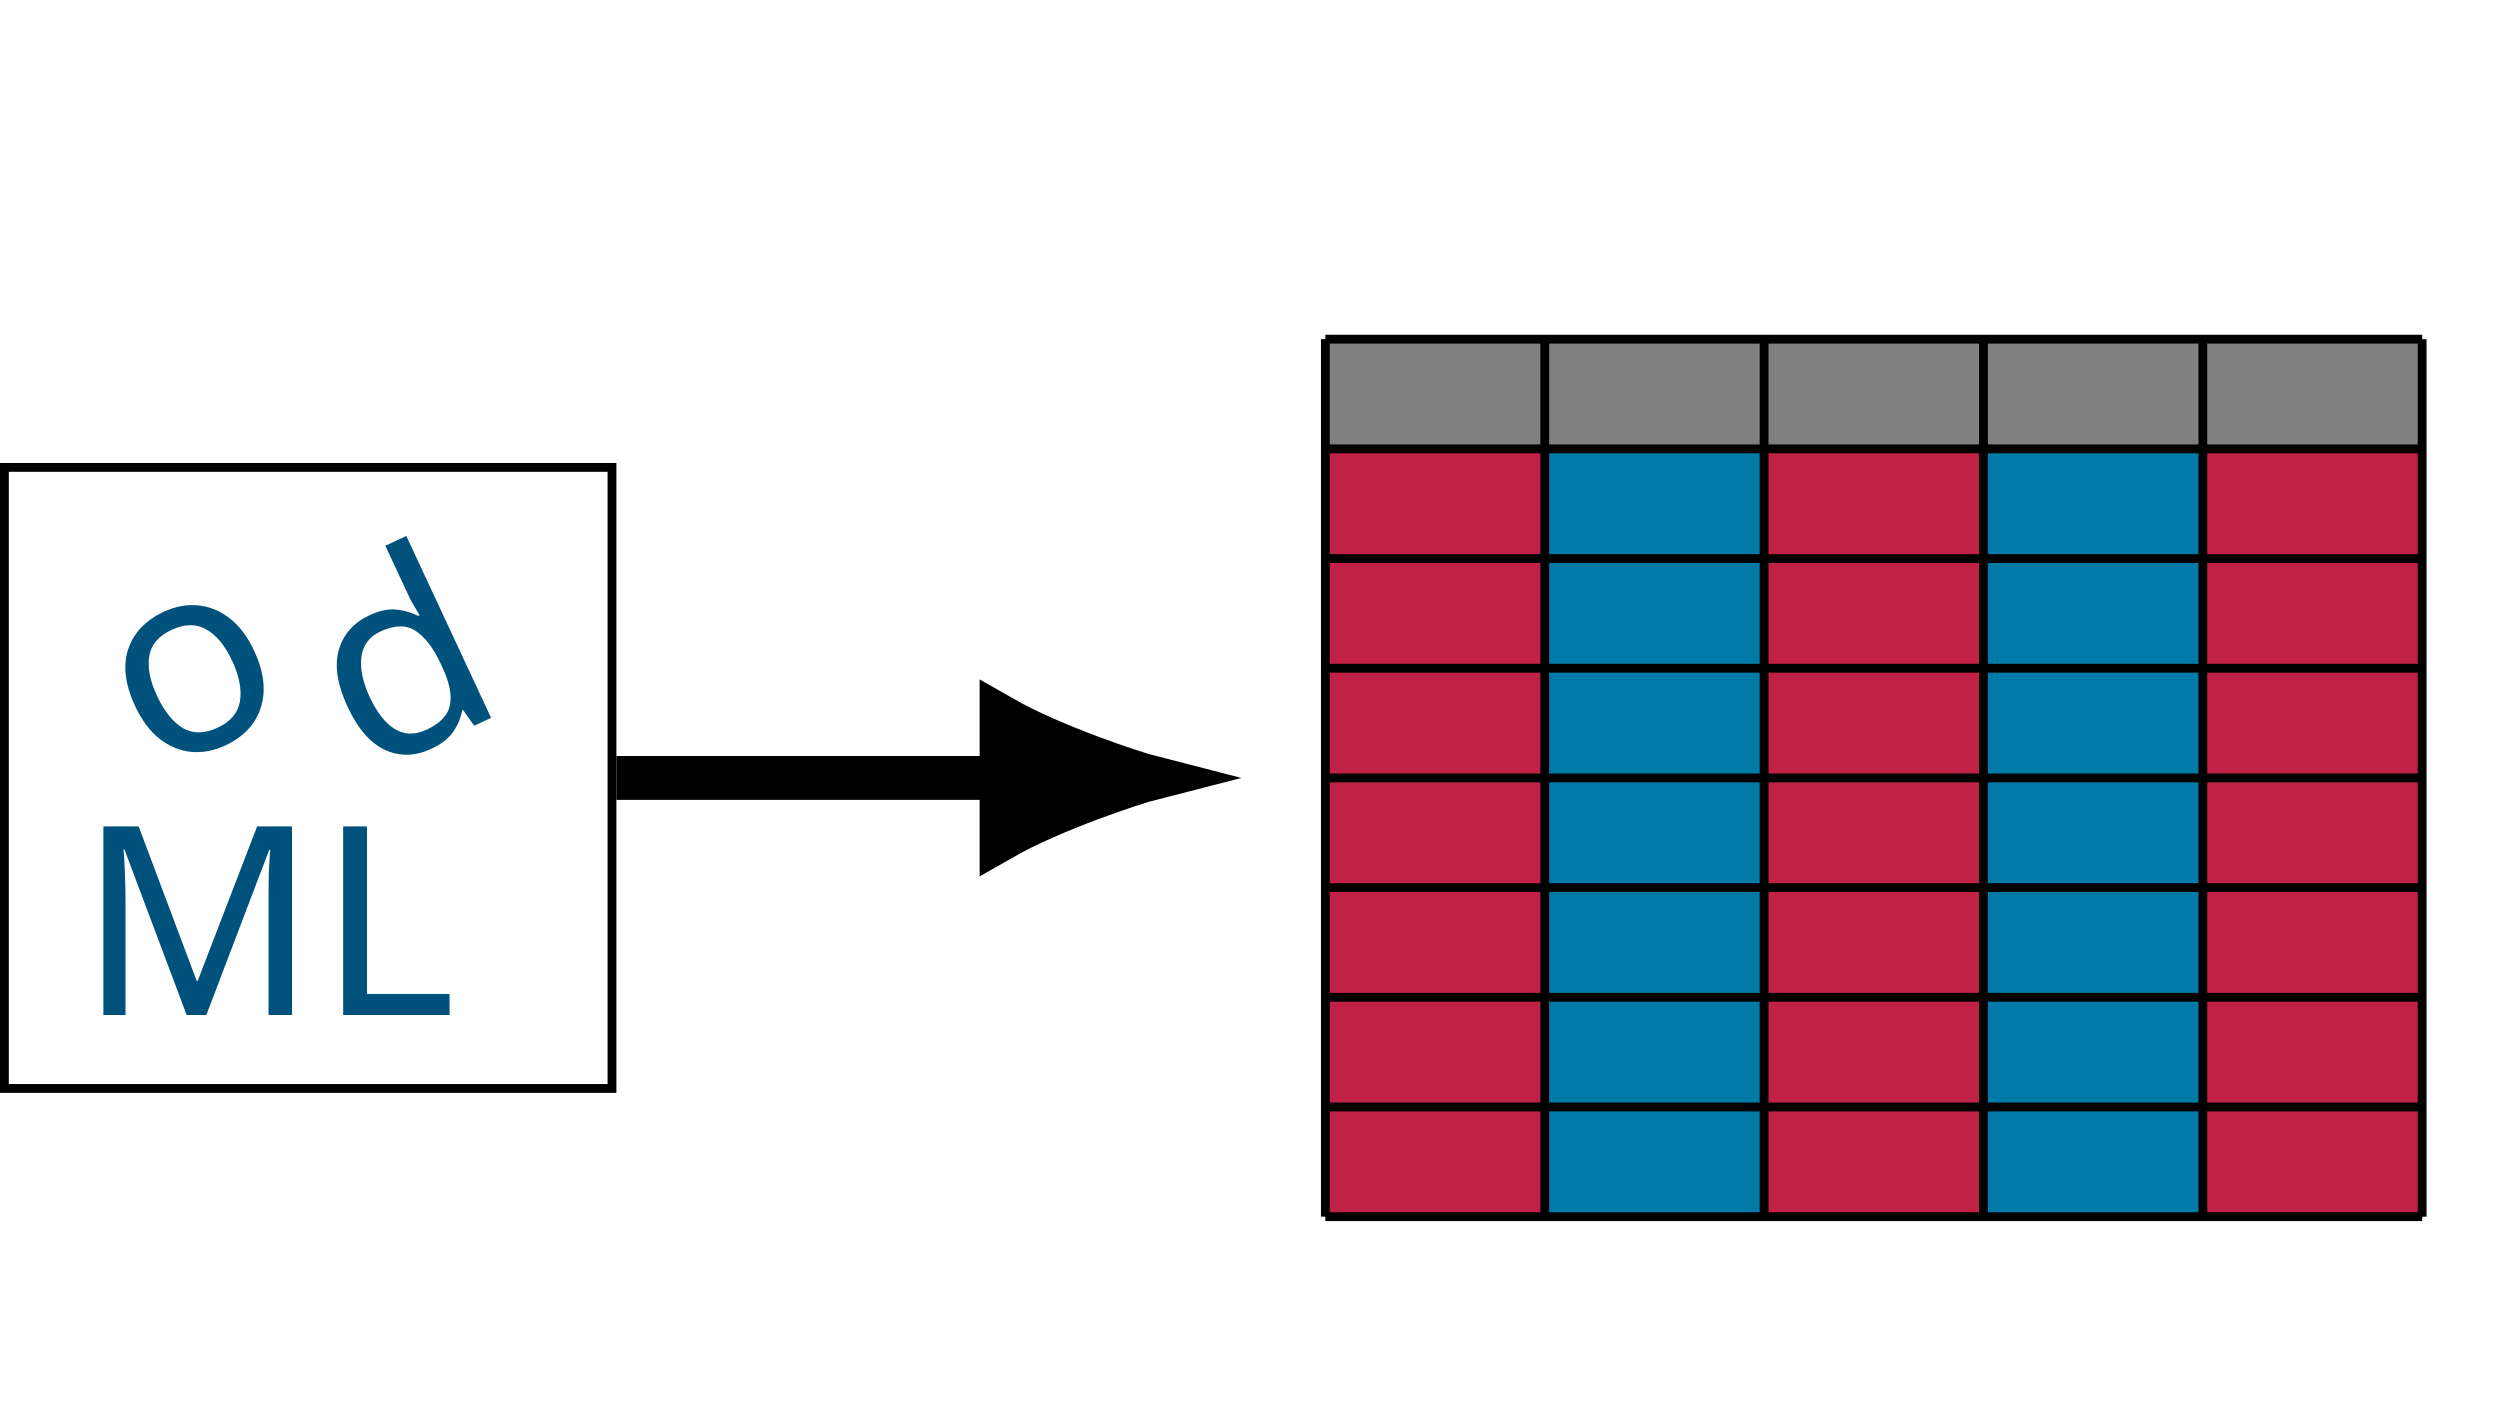
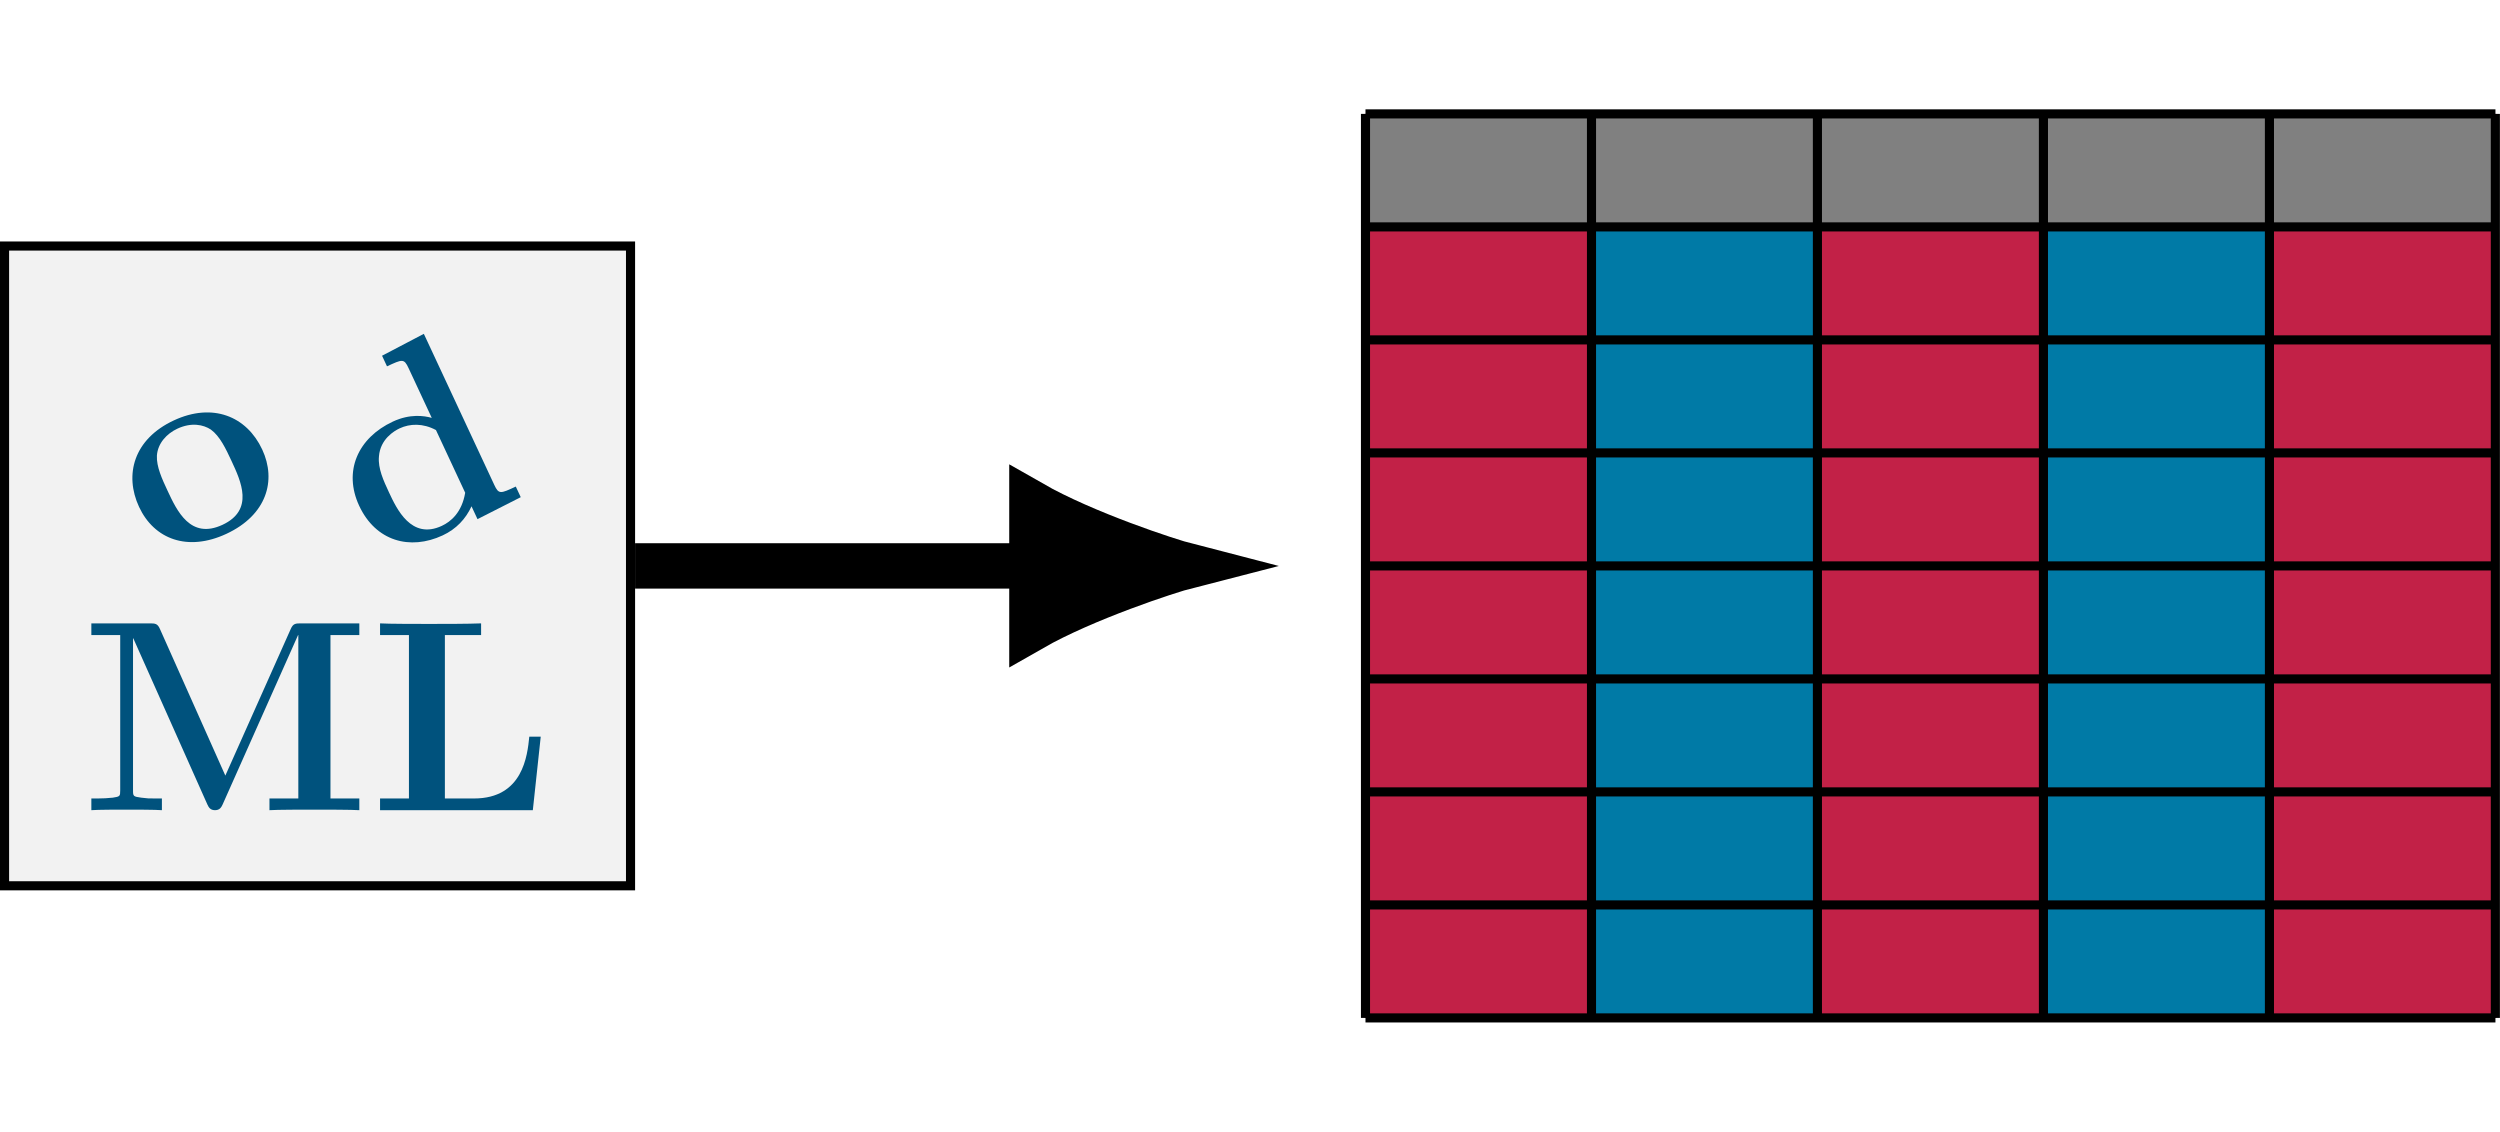
- <svg xmlns="http://www.w3.org/2000/svg" viewBox="0 0 141.337 79.16" height="79.16" width="141.337" xml:space="preserve" version="1.1" id="svg2">
-   <defs id="defs6" />
-   <g transform="matrix(1.25,0,0,-1.25,0,79.16)" id="g10">
-     <g transform="translate(13.939,28.144)" id="g12">
-       <g id="g14">
-         <g id="g16">
-           <g id="g18">
-             <path id="path20" style="fill:none;stroke:#000000;stroke-width:0.399;stroke-linecap:butt;stroke-linejoin:miter;stroke-miterlimit:10;stroke-dasharray:none;stroke-opacity:1" d="m -13.74,-14.044 27.48,0 0,28.089 -27.48,0 0,-28.089 z" />
-             <g transform="translate(-10.419,-10.723)" id="g22">
-               <g id="g24">
-                 <g transform="translate(3.354,10.783)" id="g26">
-                   <g transform="matrix(0.9063,0.4226,-0.4226,0.9063,5.689104,-28.46624)" id="g28">
-                     <text id="text30" style="font-variant:normal;font-weight:normal;font-size:11.955px;font-family:CMBX12;-inkscape-font-specification:CMBX12;writing-mode:lr-tb;fill:#00527d;fill-opacity:1;fill-rule:nonzero;stroke:none" transform="matrix(1,0,0,-1,6.874,28.204)">
-                       <tspan id="tspan32" y="0" x="0">o</tspan>
-                     </text>
-                     <g transform="translate(6.874,28.204)" id="g34" />
-                   </g>
-                   <g transform="translate(9.603,-0.018)" id="g36">
-                     <g transform="matrix(0.9063,0.4226,-0.4226,0.9063,-3.021701,-32.50815)" id="g38">
-                       <text id="text40" style="font-variant:normal;font-weight:normal;font-size:11.955px;font-family:CMBX12;-inkscape-font-specification:CMBX12;writing-mode:lr-tb;fill:#00527d;fill-opacity:1;fill-rule:nonzero;stroke:none" transform="matrix(1,0,0,-1,16.477,28.186)">
-                         <tspan id="tspan42" y="0" x="0">d</tspan>
-                       </text>
-                       <g transform="translate(16.477,28.186)" id="g44" />
-                     </g>
-                     <g transform="translate(-16.477,-28.186)" id="g46">
-                       <text id="text48" style="font-variant:normal;font-weight:normal;font-size:11.955px;font-family:CMBX12;-inkscape-font-specification:CMBX12;writing-mode:lr-tb;fill:#00527d;fill-opacity:1;fill-rule:nonzero;stroke:none" transform="matrix(1,0,0,-1,3.52,17.421)">
-                         <tspan id="tspan50" y="0" x="0 12.757">ML</tspan>
-                       </text>
-                       <g transform="translate(3.52,17.421)" id="g52" />
-                     </g>
-                   </g>
-                 </g>
-               </g>
-               <g transform="translate(10.419,10.723)" id="g54" />
-             </g>
-           </g>
-           <g id="g56">
-             <g transform="translate(45.805,-24.823)" id="g58">
-               <g id="g60">
-                 <g transform="translate(20.042,24.823)" id="g62">
-                   <g id="g64">
-                     <g id="g66">
-                       <g id="g68">
-                         <g id="g70">
-                           <path id="path72" style="fill:none;stroke:#c22147;stroke-width:9.963;stroke-linecap:butt;stroke-linejoin:miter;stroke-miterlimit:10;stroke-dasharray:none;stroke-opacity:1" d="m -14.882,-19.843 0,39.685" />
-                         </g>
-                         <g id="g74">
-                           <path id="path76" style="fill:none;stroke:#c22147;stroke-width:9.963;stroke-linecap:butt;stroke-linejoin:miter;stroke-miterlimit:10;stroke-dasharray:none;stroke-opacity:1" d="m 4.961,-19.843 0,39.685" />
-                         </g>
-                         <g id="g78">
-                           <path id="path80" style="fill:none;stroke:#c22147;stroke-width:9.963;stroke-linecap:butt;stroke-linejoin:miter;stroke-miterlimit:10;stroke-dasharray:none;stroke-opacity:1" d="m 24.803,-19.843 0,39.685" />
-                         </g>
-                         <g id="g82">
-                           <path id="path84" style="fill:none;stroke:#007aa6;stroke-width:9.963;stroke-linecap:butt;stroke-linejoin:miter;stroke-miterlimit:10;stroke-dasharray:none;stroke-opacity:1" d="m -4.961,-19.843 0,39.685" />
-                         </g>
-                         <g id="g86">
-                           <path id="path88" style="fill:none;stroke:#007aa6;stroke-width:9.963;stroke-linecap:butt;stroke-linejoin:miter;stroke-miterlimit:10;stroke-dasharray:none;stroke-opacity:1" d="m 14.882,-19.843 0,39.685" />
-                         </g>
-                       </g>
-                       <g id="g90">
-                         <path id="path92" style="fill:#808080;fill-opacity:1;fill-rule:nonzero;stroke:none" d="m -19.843,14.882 0,4.961 49.608,0 0,-4.961 -49.608,0 z" />
-                       </g>
-                       <g id="g94">
-                         <path id="path96" style="fill:none;stroke:#000000;stroke-width:0.399;stroke-linecap:butt;stroke-linejoin:miter;stroke-miterlimit:10;stroke-dasharray:none;stroke-opacity:1" d="m -19.843,-19.843 49.608,0 m -49.608,4.961 49.608,0 m -49.608,4.961 49.608,0 m -49.608,4.961 49.608,0 M -19.843,0 29.765,0 m -49.608,4.961 49.608,0 m -49.608,4.961 49.608,0 m -49.608,4.961 49.608,0 m -49.608,4.961 49.608,0 m -49.608,-39.686 0,39.686 m 9.922,-39.686 0,39.686 M 0,-19.843 0,19.843 m 9.922,-39.686 0,39.686 m 9.922,-39.686 0,39.686 m 9.918,-39.686 0,39.686" />
-                       </g>
-                     </g>
-                   </g>
-                   <g transform="translate(-20.042,-24.823)" id="g98" />
-                 </g>
-               </g>
-               <g transform="translate(-45.805,24.823)" id="g100" />
-             </g>
-           </g>
-           <g id="g102">
-             <g transform="translate(70.808,31.864)" id="g104">
-               <g id="g106" />
-               <g transform="translate(-70.808,-31.864)" id="g108" />
-             </g>
-           </g>
-           <g id="g110">
-             <path id="path112" style="fill:none;stroke:#000000;stroke-width:1.984;stroke-linecap:butt;stroke-linejoin:miter;stroke-miterlimit:10;stroke-dasharray:none;stroke-opacity:1" d="m 13.939,0 17.421,0" />
-             <g transform="translate(31.36012,0)" id="g114">
-               <g id="g116">
-                 <path id="path118" style="fill:#000000;fill-opacity:1;fill-rule:nonzero;stroke:#000000;stroke-width:1.984;stroke-linecap:butt;stroke-linejoin:miter;stroke-miterlimit:10;stroke-dasharray:none;stroke-opacity:1" d="M 6.835,0 C 5.996,0.214 2.306,1.425 0,2.744 l 0,-5.487 C 2.306,-1.425 5.996,-0.214 6.835,0 Z" />
-               </g>
-             </g>
-           </g>
-         </g>
-       </g>
+ <svg xmlns="http://www.w3.org/2000/svg" xmlns:xlink="http://www.w3.org/1999/xlink" height="49.688pt" version="1.1" viewBox="-72.001 -61.66 109.752 49.688" width="109.752pt">
+   <defs>
+     <path d="M7.508 -3.228H7.006C6.922 -2.403 6.731 -0.514 4.579 -0.514H3.3V-7.687H4.89V-8.201C4.304 -8.177 3.24 -8.177 2.606 -8.177C2.164 -8.177 0.801 -8.177 0.454 -8.201V-7.687H1.722V-0.514H0.454V0H7.161L7.508 -3.228Z" id="g0-76" />
+     <path d="M6.372 -1.518L3.503 -7.95C3.395 -8.201 3.288 -8.201 3.037 -8.201H0.49V-7.687H1.757V-0.873C1.757 -0.61 1.745 -0.598 1.435 -0.55C1.219 -0.526 0.98 -0.514 0.765 -0.514H0.49V0C0.765 -0.024 1.698 -0.024 2.032 -0.024S3.312 -0.024 3.587 0V-0.514H3.312C2.989 -0.514 2.965 -0.514 2.678 -0.55C2.331 -0.598 2.319 -0.61 2.319 -0.873V-7.544H2.331L5.583 -0.251C5.643 -0.12 5.715 0 5.918 0S6.193 -0.12 6.253 -0.251L9.564 -7.687H9.576V-0.514H8.309V0C8.632 -0.024 9.875 -0.024 10.281 -0.024S11.931 -0.024 12.254 0V-0.514H10.987V-7.687H12.254V-8.201H9.708C9.457 -8.201 9.349 -8.201 9.241 -7.95L6.372 -1.518Z" id="g0-77" />
+     <path d="M4.148 -8.201V-7.687C4.89 -7.687 4.973 -7.687 4.973 -7.221V-4.806C4.71 -5.033 4.184 -5.38 3.359 -5.38C1.662 -5.38 0.454 -4.328 0.454 -2.654C0.454 -0.944 1.638 0.072 3.228 0.072C3.885 0.072 4.447 -0.155 4.914 -0.55V0.072L7.042 0V-0.514C6.3 -0.514 6.217 -0.514 6.217 -0.98V-8.297L4.148 -8.201ZM4.914 -1.207C4.411 -0.478 3.802 -0.323 3.371 -0.323C1.889 -0.323 1.889 -1.841 1.889 -2.63C1.889 -3.192 1.889 -3.79 2.152 -4.244C2.523 -4.914 3.228 -4.985 3.503 -4.985C3.993 -4.985 4.519 -4.77 4.914 -4.244V-1.207Z" id="g0-100" />
+     <path d="M6.336 -2.618C6.336 -4.232 5.236 -5.416 3.359 -5.416C1.411 -5.416 0.371 -4.172 0.371 -2.618C0.371 -1.052 1.47 0.072 3.347 0.072C5.296 0.072 6.336 -1.112 6.336 -2.618ZM3.359 -0.359C1.805 -0.359 1.805 -1.757 1.805 -2.738C1.805 -3.3 1.805 -3.897 2.032 -4.328C2.295 -4.806 2.833 -5.021 3.347 -5.021C4.029 -5.021 4.459 -4.698 4.663 -4.364C4.902 -3.933 4.902 -3.312 4.902 -2.738C4.902 -1.745 4.902 -0.359 3.359 -0.359Z" id="g0-111" />
+   </defs>
+   <g id="page1">
+     <path d="M-71.801 -22.773H-44.32V-50.859H-71.801Z" fill="#f2f2f2" />
+     <path d="M-71.801 -22.773H-44.32V-50.859H-71.801Z" fill="none" stroke="#000000" stroke-miterlimit="10.037" stroke-width="0.4" />
+     <g fill="#00527d" transform="matrix(0.906308 -0.422618 0.422618 0.906308 4.57136 -16.8559)">
+       <use x="-54.706" xlink:href="#g0-111" y="-47.599" />
    </g>
+     <g fill="#00527d" transform="matrix(0.906308 -0.422618 0.422618 0.906308 5.46358 -12.7958)">
+       <use x="-45.103" xlink:href="#g0-100" y="-47.581" />
+     </g>
+     <g fill="#00527d" transform="matrix(1 0 0 1 -10.4194 10.7237)">
+       <use x="-58.061" xlink:href="#g0-77" y="-36.816" />
+       <use x="-45.351" xlink:href="#g0-76" y="-36.816" />
+     </g>
+     <path d="M-7.094 -16.973V-56.66" fill="none" stroke="#c22147" stroke-miterlimit="10.037" stroke-width="10" />
+     <path d="M12.746 -16.973V-56.66" fill="none" stroke="#c22147" stroke-miterlimit="10.037" stroke-width="10" />
+     <path d="M32.59 -16.973V-56.66" fill="none" stroke="#c22147" stroke-miterlimit="10.037" stroke-width="10" />
+     <path d="M2.828 -16.973V-56.66" fill="none" stroke="#007aa6" stroke-miterlimit="10.037" stroke-width="10" />
+     <path d="M22.668 -16.973V-56.66" fill="none" stroke="#007aa6" stroke-miterlimit="10.037" stroke-width="10" />
+     <path d="M-12.055 -51.699V-56.66H37.551V-51.699ZM37.551 -56.66" fill="#808080" />
+     <path d="M-12.055 -16.973H37.551M-12.055 -21.933H37.551M-12.055 -26.895H37.551M-12.055 -31.855H37.551M-12.055 -36.816H37.551M-12.055 -41.777H37.551M-12.055 -46.738H37.551M-12.055 -51.699H37.551M-12.055 -56.66H37.551M-12.055 -16.973V-56.66M-2.133 -16.973V-56.66M7.785 -16.973V-56.66M17.707 -16.973V-56.66M27.629 -16.973V-56.66M37.547 -16.973V-56.66" fill="none" stroke="#000000" stroke-miterlimit="10.037" stroke-width="0.4" />
+     <path d="M-44.121 -36.816H-26.699" fill="none" stroke="#000000" stroke-miterlimit="10.037" stroke-width="1.992" />
+     <path d="M-19.867 -36.816C-20.703 -37.031 -24.395 -38.242 -26.699 -39.559V-34.074C-24.395 -35.391 -20.703 -36.602 -19.867 -36.816Z" />
+     <path d="M-19.867 -36.816C-20.703 -37.031 -24.395 -38.242 -26.699 -39.559V-34.074C-24.395 -35.391 -20.703 -36.602 -19.867 -36.816Z" fill="none" stroke="#000000" stroke-miterlimit="10.037" stroke-width="1.992" />
  </g>
</svg>
